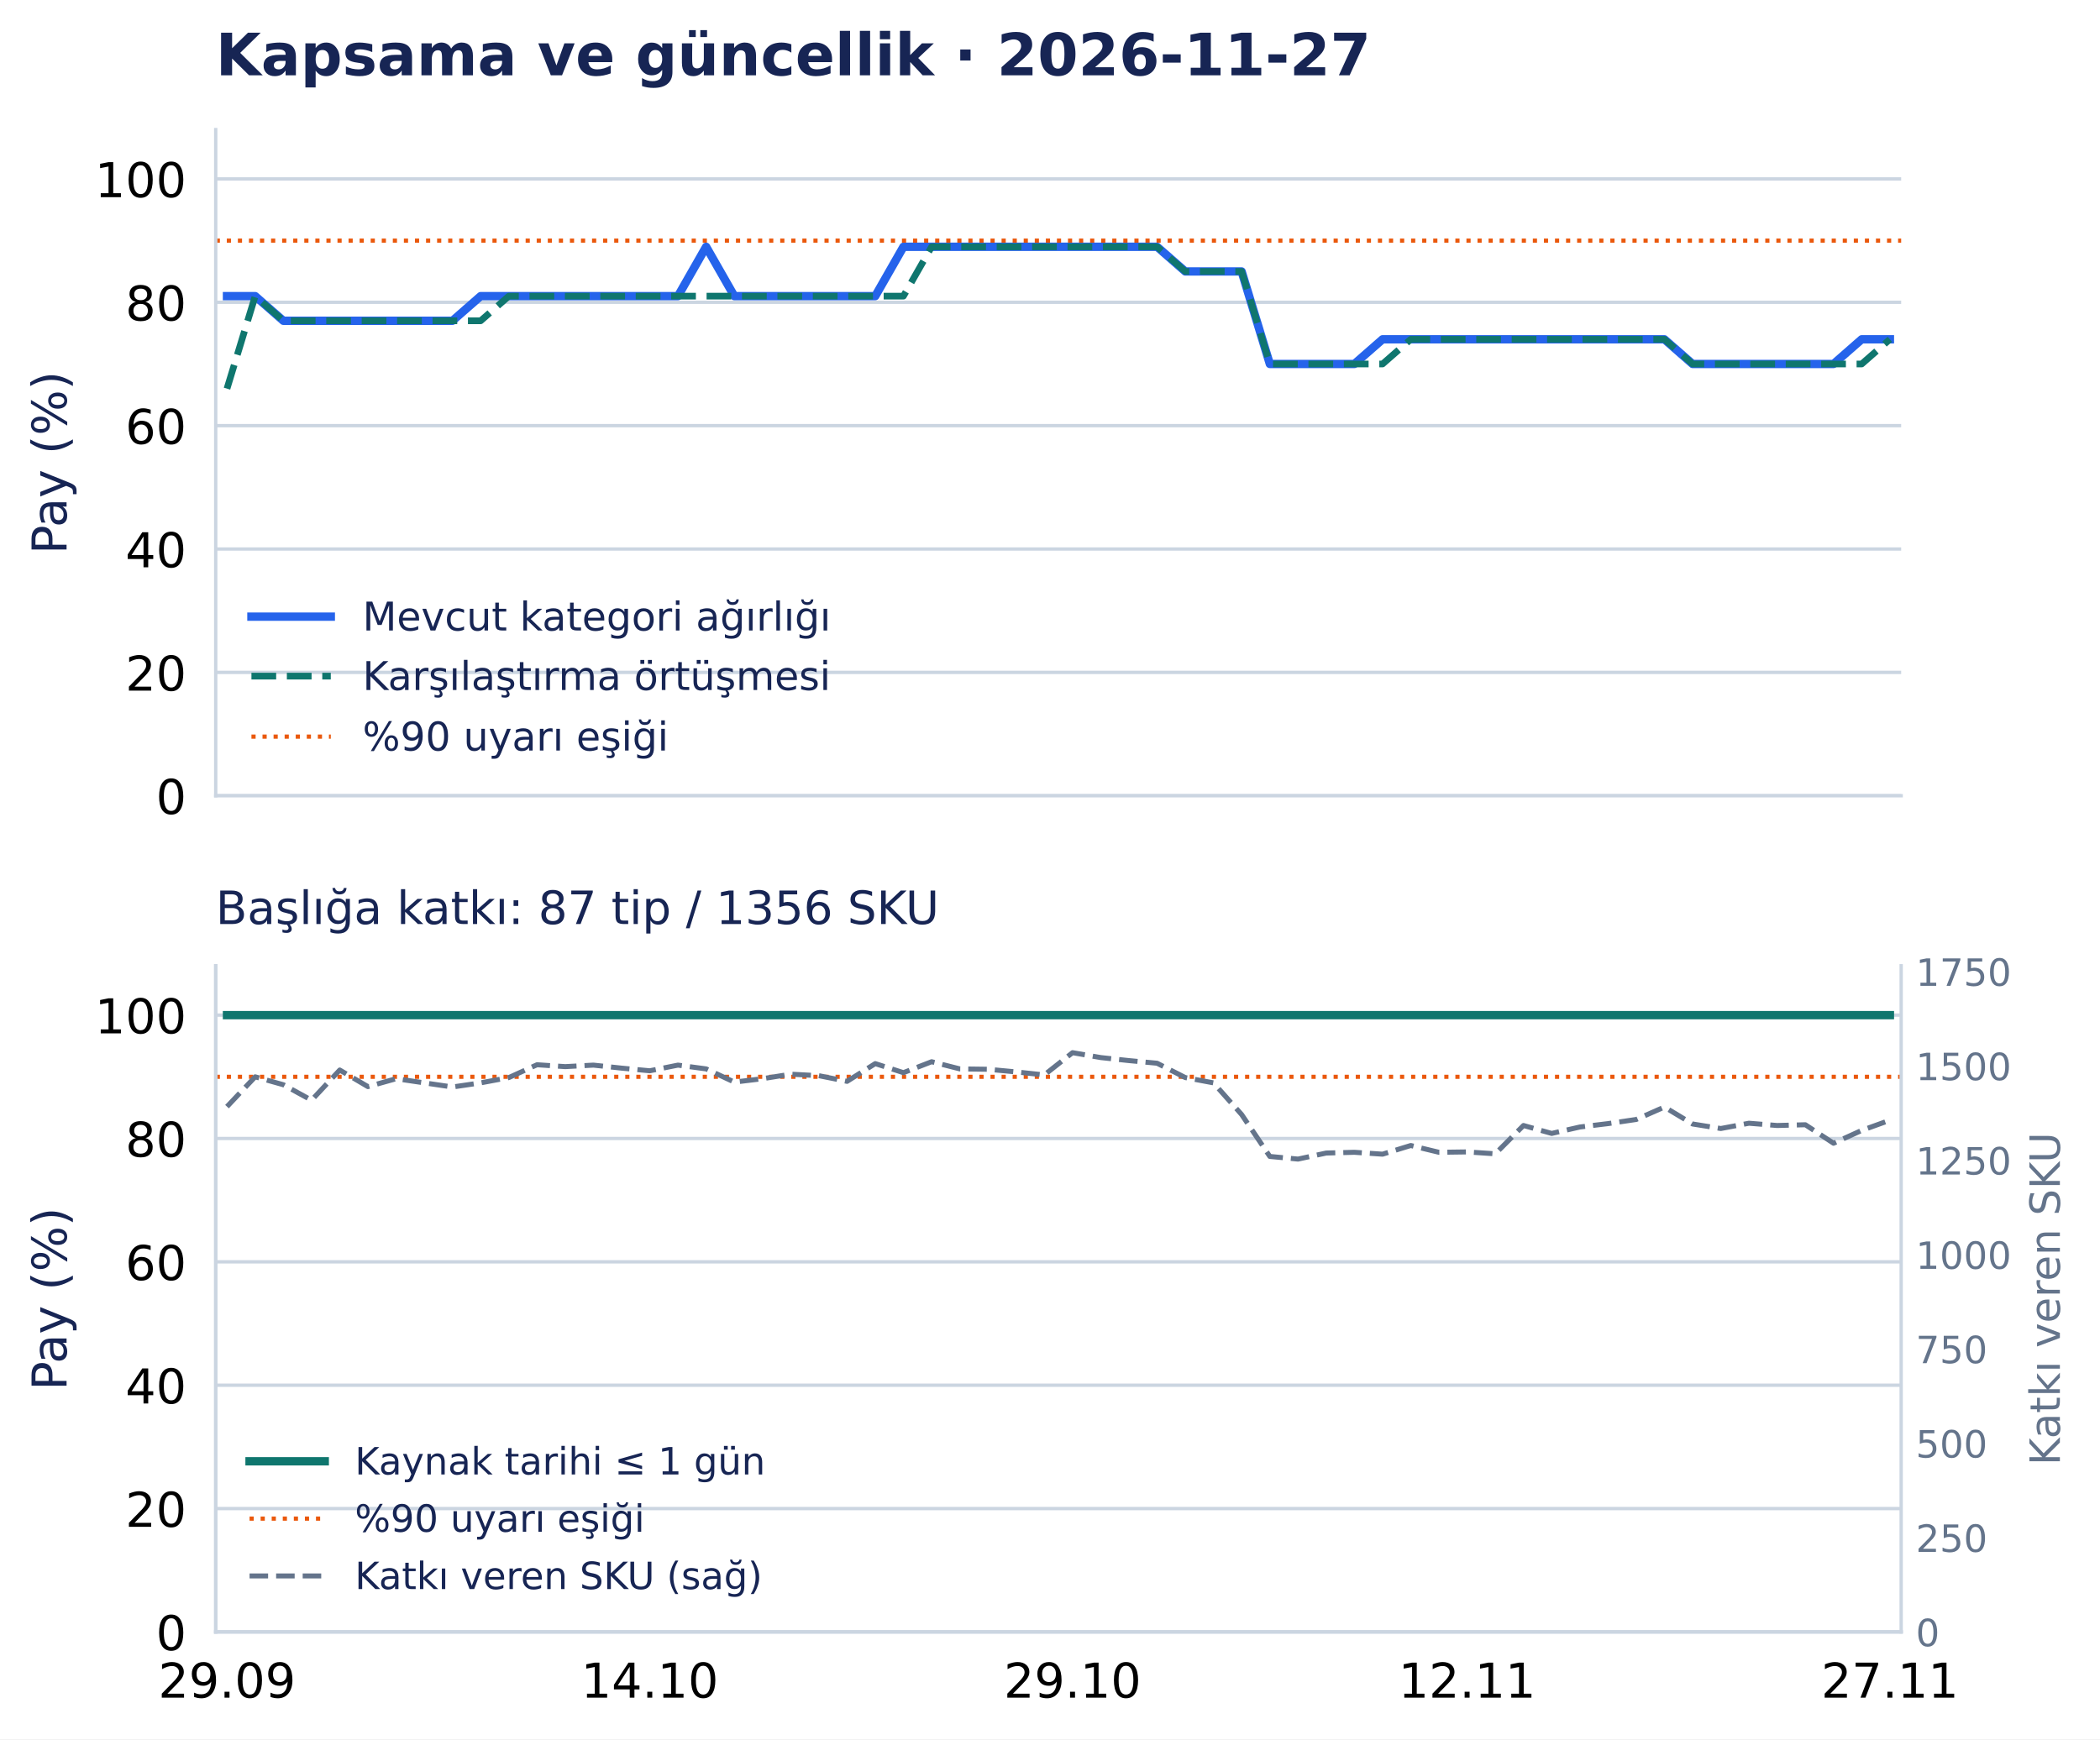
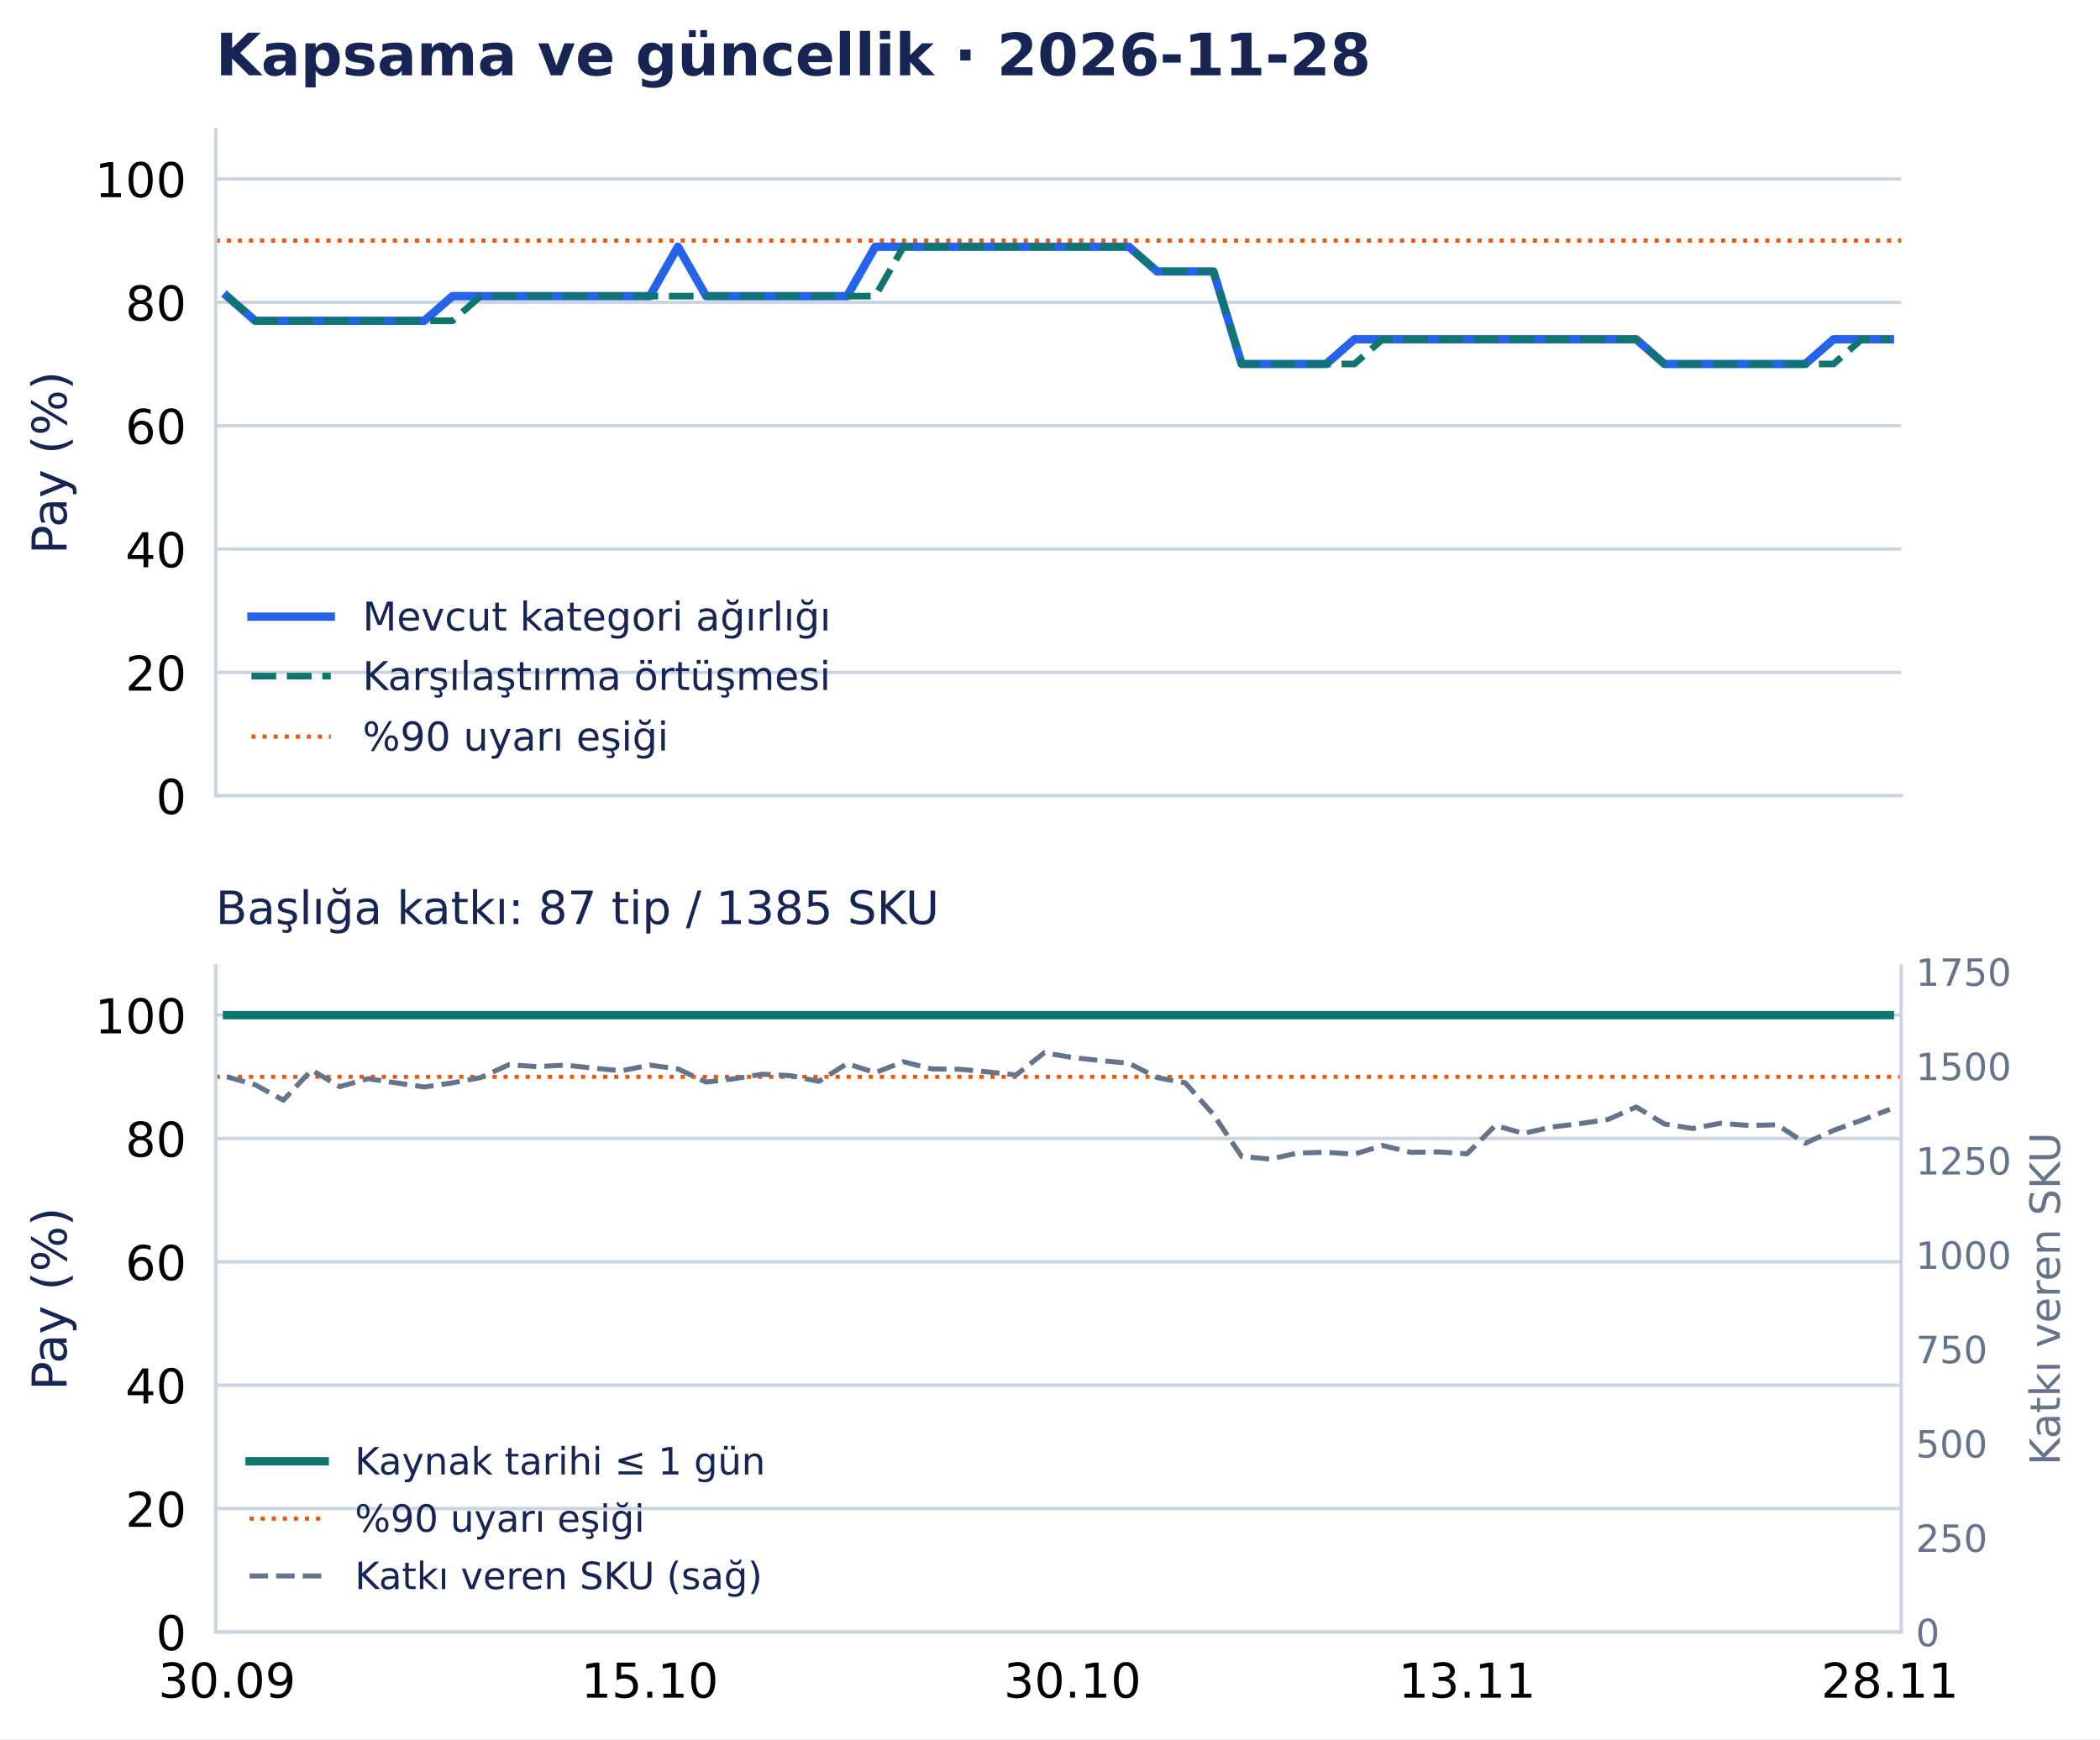
<svg xmlns="http://www.w3.org/2000/svg" width="502.794pt" height="416.535pt" viewBox="0 0 502.794 416.535" version="1.1">
  <defs>
    <style type="text/css">*{stroke-linejoin: round; stroke-linecap: butt}</style>
  </defs>
  <g id="figure_1">
    <g id="patch_1">
      <path d="M 0 416.535 L 502.794 416.535 L 502.794 0 L 0 0 z " style="fill: #ffffff" />
    </g>
    <g id="axes_1">
      <g id="patch_2">
        <path d="M 51.651 190.574 L 455.188 190.574 L 455.188 31.035 L 51.651 31.035 z " style="fill: #ffffff" />
      </g>
      <g id="matplotlib.axis_1">
        <g id="xtick_1">
          <g id="line2d_1" />
        </g>
        <g id="xtick_2">
          <g id="line2d_2" />
        </g>
        <g id="xtick_3">
          <g id="line2d_3" />
        </g>
        <g id="xtick_4">
          <g id="line2d_4" />
        </g>
        <g id="xtick_5">
          <g id="line2d_5" />
        </g>
      </g>
      <g id="matplotlib.axis_2">
        <g id="ytick_1">
          <g id="line2d_6">
            <path d="M 51.651 190.574 L 455.188 190.574 " clip-path="url(#p0e1365a26f)" style="fill: none; stroke: #cbd5e1; stroke-width: 0.8; stroke-linecap: square" />
          </g>
          <g id="line2d_7" />
          <g id="text_1">
            <text style="font-size: 11.5px; font-family: 'DejaVu Sans', 'Bitstream Vera Sans', 'Computer Modern Sans Serif', 'Lucida Grande', 'Verdana', 'Geneva', 'Lucid', 'Arial', 'Helvetica', 'Avant Garde', sans-serif; text-anchor: end" x="44.651" y="194.943" transform="rotate(-0 44.65062 194.9427)">0</text>
          </g>
        </g>
        <g id="ytick_2">
          <g id="line2d_8">
            <path d="M 51.651 161.03 L 455.188 161.03 " clip-path="url(#p0e1365a26f)" style="fill: none; stroke: #cbd5e1; stroke-width: 0.8; stroke-linecap: square" />
          </g>
          <g id="line2d_9" />
          <g id="text_2">
            <text style="font-size: 11.5px; font-family: 'DejaVu Sans', 'Bitstream Vera Sans', 'Computer Modern Sans Serif', 'Lucida Grande', 'Verdana', 'Geneva', 'Lucid', 'Arial', 'Helvetica', 'Avant Garde', sans-serif; text-anchor: end" x="44.651" y="165.398" transform="rotate(-0 44.65062 165.3983)">20</text>
          </g>
        </g>
        <g id="ytick_3">
          <g id="line2d_10">
            <path d="M 51.651 131.485 L 455.188 131.485 " clip-path="url(#p0e1365a26f)" style="fill: none; stroke: #cbd5e1; stroke-width: 0.8; stroke-linecap: square" />
          </g>
          <g id="line2d_11" />
          <g id="text_3">
            <text style="font-size: 11.5px; font-family: 'DejaVu Sans', 'Bitstream Vera Sans', 'Computer Modern Sans Serif', 'Lucida Grande', 'Verdana', 'Geneva', 'Lucid', 'Arial', 'Helvetica', 'Avant Garde', sans-serif; text-anchor: end" x="44.651" y="135.854" transform="rotate(-0 44.65062 135.854)">40</text>
          </g>
        </g>
        <g id="ytick_4">
          <g id="line2d_12">
            <path d="M 51.651 101.941 L 455.188 101.941 " clip-path="url(#p0e1365a26f)" style="fill: none; stroke: #cbd5e1; stroke-width: 0.8; stroke-linecap: square" />
          </g>
          <g id="line2d_13" />
          <g id="text_4">
            <text style="font-size: 11.5px; font-family: 'DejaVu Sans', 'Bitstream Vera Sans', 'Computer Modern Sans Serif', 'Lucida Grande', 'Verdana', 'Geneva', 'Lucid', 'Arial', 'Helvetica', 'Avant Garde', sans-serif; text-anchor: end" x="44.651" y="106.31" transform="rotate(-0 44.65062 106.3097)">60</text>
          </g>
        </g>
        <g id="ytick_5">
          <g id="line2d_14">
            <path d="M 51.651 72.397 L 455.188 72.397 " clip-path="url(#p0e1365a26f)" style="fill: none; stroke: #cbd5e1; stroke-width: 0.8; stroke-linecap: square" />
          </g>
          <g id="line2d_15" />
          <g id="text_5">
            <text style="font-size: 11.5px; font-family: 'DejaVu Sans', 'Bitstream Vera Sans', 'Computer Modern Sans Serif', 'Lucida Grande', 'Verdana', 'Geneva', 'Lucid', 'Arial', 'Helvetica', 'Avant Garde', sans-serif; text-anchor: end" x="44.651" y="76.765" transform="rotate(-0 44.65062 76.76539)">80</text>
          </g>
        </g>
        <g id="ytick_6">
          <g id="line2d_16">
            <path d="M 51.651 42.852 L 455.188 42.852 " clip-path="url(#p0e1365a26f)" style="fill: none; stroke: #cbd5e1; stroke-width: 0.8; stroke-linecap: square" />
          </g>
          <g id="line2d_17" />
          <g id="text_6">
            <text style="font-size: 11.5px; font-family: 'DejaVu Sans', 'Bitstream Vera Sans', 'Computer Modern Sans Serif', 'Lucida Grande', 'Verdana', 'Geneva', 'Lucid', 'Arial', 'Helvetica', 'Avant Garde', sans-serif; text-anchor: end" x="44.651" y="47.221" transform="rotate(-0 44.65062 47.22107)">100</text>
          </g>
        </g>
        <g id="text_7">
          <text style="font-size: 11.5px; font-family: 'DejaVu Sans', 'Bitstream Vera Sans', 'Computer Modern Sans Serif', 'Lucida Grande', 'Verdana', 'Geneva', 'Lucid', 'Arial', 'Helvetica', 'Avant Garde', sans-serif; text-anchor: middle; fill: #172554" x="15.937" y="110.804" transform="rotate(-90 15.93731 110.8044)">Pay (%)</text>
        </g>
      </g>
      <g id="line2d_18">
-         <path d="M 54.35 70.92 L 61.098 70.92 L 67.846 76.828 L 74.594 76.828 L 81.342 76.828 L 88.09 76.828 L 94.839 76.828 L 101.587 76.828 L 108.335 76.828 L 115.083 70.92 L 121.831 70.92 L 128.579 70.92 L 135.327 70.92 L 142.075 70.92 L 148.824 70.92 L 155.572 70.92 L 162.32 70.92 L 169.068 59.102 L 175.816 70.92 L 182.564 70.92 L 189.312 70.92 L 196.06 70.92 L 202.809 70.92 L 209.557 70.92 L 216.305 59.102 L 223.053 59.102 L 229.801 59.102 L 236.549 59.102 L 243.297 59.102 L 250.045 59.102 L 256.794 59.102 L 263.542 59.102 L 270.29 59.102 L 277.038 59.102 L 283.786 65.011 L 290.534 65.011 L 297.282 65.011 L 304.03 87.169 L 310.778 87.169 L 317.527 87.169 L 324.275 87.169 L 331.023 81.26 L 337.771 81.26 L 344.519 81.26 L 351.267 81.26 L 358.015 81.26 L 364.763 81.26 L 371.512 81.26 L 378.26 81.26 L 385.008 81.26 L 391.756 81.26 L 398.504 81.26 L 405.252 87.169 L 412 87.169 L 418.748 87.169 L 425.497 87.169 L 432.245 87.169 L 438.993 87.169 L 445.741 81.26 L 452.489 81.26 " clip-path="url(#p0e1365a26f)" style="fill: none; stroke: #2563eb; stroke-width: 2; stroke-linecap: square" />
+         <path d="M 54.35 70.92 L 61.098 76.828 L 67.846 76.828 L 74.594 76.828 L 81.342 76.828 L 88.09 76.828 L 94.839 76.828 L 101.587 76.828 L 108.335 70.92 L 115.083 70.92 L 121.831 70.92 L 128.579 70.92 L 135.327 70.92 L 142.075 70.92 L 148.824 70.92 L 155.572 70.92 L 162.32 59.102 L 169.068 70.92 L 175.816 70.92 L 182.564 70.92 L 189.312 70.92 L 196.06 70.92 L 202.809 70.92 L 209.557 59.102 L 216.305 59.102 L 223.053 59.102 L 229.801 59.102 L 236.549 59.102 L 243.297 59.102 L 250.045 59.102 L 256.794 59.102 L 263.542 59.102 L 270.29 59.102 L 277.038 65.011 L 283.786 65.011 L 290.534 65.011 L 297.282 87.169 L 304.03 87.169 L 310.778 87.169 L 317.527 87.169 L 324.275 81.26 L 331.023 81.26 L 337.771 81.26 L 344.519 81.26 L 351.267 81.26 L 358.015 81.26 L 364.763 81.26 L 371.512 81.26 L 378.26 81.26 L 385.008 81.26 L 391.756 81.26 L 398.504 87.169 L 405.252 87.169 L 412 87.169 L 418.748 87.169 L 425.497 87.169 L 432.245 87.169 L 438.993 81.26 L 445.741 81.26 L 452.489 81.26 " clip-path="url(#p0e1365a26f)" style="fill: none; stroke: #2563eb; stroke-width: 2; stroke-linecap: square" />
      </g>
      <g id="line2d_19">
-         <path d="M 54.35 93.078 L 61.098 70.92 L 67.846 76.828 L 74.594 76.828 L 81.342 76.828 L 88.09 76.828 L 94.839 76.828 L 101.587 76.828 L 108.335 76.828 L 115.083 76.828 L 121.831 70.92 L 128.579 70.92 L 135.327 70.92 L 142.075 70.92 L 148.824 70.92 L 155.572 70.92 L 162.32 70.92 L 169.068 70.92 L 175.816 70.92 L 182.564 70.92 L 189.312 70.92 L 196.06 70.92 L 202.809 70.92 L 209.557 70.92 L 216.305 70.92 L 223.053 59.102 L 229.801 59.102 L 236.549 59.102 L 243.297 59.102 L 250.045 59.102 L 256.794 59.102 L 263.542 59.102 L 270.29 59.102 L 277.038 59.102 L 283.786 65.011 L 290.534 65.011 L 297.282 65.011 L 304.03 87.169 L 310.778 87.169 L 317.527 87.169 L 324.275 87.169 L 331.023 87.169 L 337.771 81.26 L 344.519 81.26 L 351.267 81.26 L 358.015 81.26 L 364.763 81.26 L 371.512 81.26 L 378.26 81.26 L 385.008 81.26 L 391.756 81.26 L 398.504 81.26 L 405.252 87.169 L 412 87.169 L 418.748 87.169 L 425.497 87.169 L 432.245 87.169 L 438.993 87.169 L 445.741 87.169 L 452.489 81.26 " clip-path="url(#p0e1365a26f)" style="fill: none; stroke-dasharray: 5.92,2.56; stroke-dashoffset: 0; stroke: #0f766e; stroke-width: 1.6" />
+         <path d="M 54.35 70.92 L 61.098 76.828 L 67.846 76.828 L 74.594 76.828 L 81.342 76.828 L 88.09 76.828 L 94.839 76.828 L 101.587 76.828 L 108.335 76.828 L 115.083 70.92 L 121.831 70.92 L 128.579 70.92 L 135.327 70.92 L 142.075 70.92 L 148.824 70.92 L 155.572 70.92 L 162.32 70.92 L 169.068 70.92 L 175.816 70.92 L 182.564 70.92 L 189.312 70.92 L 196.06 70.92 L 202.809 70.92 L 209.557 70.92 L 216.305 59.102 L 223.053 59.102 L 229.801 59.102 L 236.549 59.102 L 243.297 59.102 L 250.045 59.102 L 256.794 59.102 L 263.542 59.102 L 270.29 59.102 L 277.038 65.011 L 283.786 65.011 L 290.534 65.011 L 297.282 87.169 L 304.03 87.169 L 310.778 87.169 L 317.527 87.169 L 324.275 87.169 L 331.023 81.26 L 337.771 81.26 L 344.519 81.26 L 351.267 81.26 L 358.015 81.26 L 364.763 81.26 L 371.512 81.26 L 378.26 81.26 L 385.008 81.26 L 391.756 81.26 L 398.504 87.169 L 405.252 87.169 L 412 87.169 L 418.748 87.169 L 425.497 87.169 L 432.245 87.169 L 438.993 87.169 L 445.741 81.26 L 452.489 81.26 " clip-path="url(#p0e1365a26f)" style="fill: none; stroke-dasharray: 5.92,2.56; stroke-dashoffset: 0; stroke: #0f766e; stroke-width: 1.6" />
      </g>
      <g id="line2d_20">
        <path d="M 51.651 57.625 L 455.188 57.625 " clip-path="url(#p0e1365a26f)" style="fill: none; stroke-dasharray: 1,1.65; stroke-dashoffset: 0; stroke: #ea580c" />
      </g>
      <g id="patch_3">
        <path d="M 51.651 190.574 L 51.651 31.035 " style="fill: none; stroke: #cbd5e1; stroke-width: 0.8; stroke-linejoin: miter; stroke-linecap: square" />
      </g>
      <g id="patch_4">
        <path d="M 51.651 190.574 L 455.188 190.574 " style="fill: none; stroke: #cbd5e1; stroke-width: 0.8; stroke-linejoin: miter; stroke-linecap: square" />
      </g>
      <g id="text_8">
-         <text style="font-weight: 700; font-size: 14px; font-family: 'DejaVu Sans', 'Bitstream Vera Sans', 'Computer Modern Sans Serif', 'Lucida Grande', 'Verdana', 'Geneva', 'Lucid', 'Arial', 'Helvetica', 'Avant Garde', sans-serif; text-anchor: start; fill: #172554" x="51.651" y="18.035" transform="rotate(-0 51.65062 18.03469)">Kapsama ve güncellik · 2026-11-27</text>
+         <text style="font-weight: 700; font-size: 14px; font-family: 'DejaVu Sans', 'Bitstream Vera Sans', 'Computer Modern Sans Serif', 'Lucida Grande', 'Verdana', 'Geneva', 'Lucid', 'Arial', 'Helvetica', 'Avant Garde', sans-serif; text-anchor: start; fill: #172554" x="51.651" y="18.035" transform="rotate(-0 51.65062 18.03469)">Kapsama ve güncellik · 2026-11-28</text>
      </g>
      <g id="legend_1">
        <g id="line2d_21">
          <path d="M 60.201 147.675 L 69.701 147.675 L 79.201 147.675 " style="fill: none; stroke: #2563eb; stroke-width: 2; stroke-linecap: square" />
        </g>
        <g id="text_9">
          <text style="font-size: 9.5px; font-family: 'DejaVu Sans', 'Bitstream Vera Sans', 'Computer Modern Sans Serif', 'Lucida Grande', 'Verdana', 'Geneva', 'Lucid', 'Arial', 'Helvetica', 'Avant Garde', sans-serif; text-anchor: start; fill: #172554" x="86.801" y="151" transform="rotate(-0 86.80062 150.9998)">Mevcut kategori ağırlığı</text>
        </g>
        <g id="line2d_22">
          <path d="M 60.201 161.926 L 69.701 161.926 L 79.201 161.926 " style="fill: none; stroke-dasharray: 5.92,2.56; stroke-dashoffset: 0; stroke: #0f766e; stroke-width: 1.6" />
        </g>
        <g id="text_10">
          <text style="font-size: 9.5px; font-family: 'DejaVu Sans', 'Bitstream Vera Sans', 'Computer Modern Sans Serif', 'Lucida Grande', 'Verdana', 'Geneva', 'Lucid', 'Arial', 'Helvetica', 'Avant Garde', sans-serif; text-anchor: start; fill: #172554" x="86.801" y="165.251" transform="rotate(-0 86.80062 165.2506)">Karşılaştırma örtüşmesi</text>
        </g>
        <g id="line2d_23">
          <path d="M 60.201 176.417 L 69.701 176.417 L 79.201 176.417 " style="fill: none; stroke-dasharray: 1,1.65; stroke-dashoffset: 0; stroke: #ea580c" />
        </g>
        <g id="text_11">
          <text style="font-size: 9.5px; font-family: 'DejaVu Sans', 'Bitstream Vera Sans', 'Computer Modern Sans Serif', 'Lucida Grande', 'Verdana', 'Geneva', 'Lucid', 'Arial', 'Helvetica', 'Avant Garde', sans-serif; text-anchor: start; fill: #172554" x="86.801" y="179.742" transform="rotate(-0 86.80062 179.7418)">%90 uyarı eşiği</text>
        </g>
      </g>
    </g>
    <g id="axes_2">
      <g id="patch_5">
        <path d="M 51.651 390.835 L 455.188 390.835 L 455.188 231.295 L 51.651 231.295 z " style="fill: #ffffff" />
      </g>
      <g id="matplotlib.axis_3">
        <g id="xtick_6">
          <g id="line2d_24" />
          <g id="text_12">
-             <text style="font-size: 11.5px; font-family: 'DejaVu Sans', 'Bitstream Vera Sans', 'Computer Modern Sans Serif', 'Lucida Grande', 'Verdana', 'Geneva', 'Lucid', 'Arial', 'Helvetica', 'Avant Garde', sans-serif; text-anchor: middle" x="54.35" y="406.572" transform="rotate(-0 54.34987 406.572)">29.09</text>
+             <text style="font-size: 11.5px; font-family: 'DejaVu Sans', 'Bitstream Vera Sans', 'Computer Modern Sans Serif', 'Lucida Grande', 'Verdana', 'Geneva', 'Lucid', 'Arial', 'Helvetica', 'Avant Garde', sans-serif; text-anchor: middle" x="54.35" y="406.572" transform="rotate(-0 54.34987 406.572)">30.09</text>
          </g>
        </g>
        <g id="xtick_7">
          <g id="line2d_25" />
          <g id="text_13">
-             <text style="font-size: 11.5px; font-family: 'DejaVu Sans', 'Bitstream Vera Sans', 'Computer Modern Sans Serif', 'Lucida Grande', 'Verdana', 'Geneva', 'Lucid', 'Arial', 'Helvetica', 'Avant Garde', sans-serif; text-anchor: middle" x="155.572" y="406.572" transform="rotate(-0 155.5717 406.572)">14.10</text>
+             <text style="font-size: 11.5px; font-family: 'DejaVu Sans', 'Bitstream Vera Sans', 'Computer Modern Sans Serif', 'Lucida Grande', 'Verdana', 'Geneva', 'Lucid', 'Arial', 'Helvetica', 'Avant Garde', sans-serif; text-anchor: middle" x="155.572" y="406.572" transform="rotate(-0 155.5717 406.572)">15.10</text>
          </g>
        </g>
        <g id="xtick_8">
          <g id="line2d_26" />
          <g id="text_14">
-             <text style="font-size: 11.5px; font-family: 'DejaVu Sans', 'Bitstream Vera Sans', 'Computer Modern Sans Serif', 'Lucida Grande', 'Verdana', 'Geneva', 'Lucid', 'Arial', 'Helvetica', 'Avant Garde', sans-serif; text-anchor: middle" x="256.794" y="406.572" transform="rotate(-0 256.7935 406.572)">29.10</text>
+             <text style="font-size: 11.5px; font-family: 'DejaVu Sans', 'Bitstream Vera Sans', 'Computer Modern Sans Serif', 'Lucida Grande', 'Verdana', 'Geneva', 'Lucid', 'Arial', 'Helvetica', 'Avant Garde', sans-serif; text-anchor: middle" x="256.794" y="406.572" transform="rotate(-0 256.7935 406.572)">30.10</text>
          </g>
        </g>
        <g id="xtick_9">
          <g id="line2d_27" />
          <g id="text_15">
-             <text style="font-size: 11.5px; font-family: 'DejaVu Sans', 'Bitstream Vera Sans', 'Computer Modern Sans Serif', 'Lucida Grande', 'Verdana', 'Geneva', 'Lucid', 'Arial', 'Helvetica', 'Avant Garde', sans-serif; text-anchor: middle" x="351.267" y="406.572" transform="rotate(-0 351.2672 406.572)">12.11</text>
+             <text style="font-size: 11.5px; font-family: 'DejaVu Sans', 'Bitstream Vera Sans', 'Computer Modern Sans Serif', 'Lucida Grande', 'Verdana', 'Geneva', 'Lucid', 'Arial', 'Helvetica', 'Avant Garde', sans-serif; text-anchor: middle" x="351.267" y="406.572" transform="rotate(-0 351.2672 406.572)">13.11</text>
          </g>
        </g>
        <g id="xtick_10">
          <g id="line2d_28" />
          <g id="text_16">
-             <text style="font-size: 11.5px; font-family: 'DejaVu Sans', 'Bitstream Vera Sans', 'Computer Modern Sans Serif', 'Lucida Grande', 'Verdana', 'Geneva', 'Lucid', 'Arial', 'Helvetica', 'Avant Garde', sans-serif; text-anchor: middle" x="452.489" y="406.572" transform="rotate(-0 452.489 406.572)">27.11</text>
+             <text style="font-size: 11.5px; font-family: 'DejaVu Sans', 'Bitstream Vera Sans', 'Computer Modern Sans Serif', 'Lucida Grande', 'Verdana', 'Geneva', 'Lucid', 'Arial', 'Helvetica', 'Avant Garde', sans-serif; text-anchor: middle" x="452.489" y="406.572" transform="rotate(-0 452.489 406.572)">28.11</text>
          </g>
        </g>
      </g>
      <g id="matplotlib.axis_4">
        <g id="ytick_7">
          <g id="line2d_29">
            <path d="M 51.651 390.835 L 455.188 390.835 " clip-path="url(#pd502d77126)" style="fill: none; stroke: #cbd5e1; stroke-width: 0.8; stroke-linecap: square" />
          </g>
          <g id="line2d_30" />
          <g id="text_17">
            <text style="font-size: 11.5px; font-family: 'DejaVu Sans', 'Bitstream Vera Sans', 'Computer Modern Sans Serif', 'Lucida Grande', 'Verdana', 'Geneva', 'Lucid', 'Arial', 'Helvetica', 'Avant Garde', sans-serif; text-anchor: end" x="44.651" y="395.203" transform="rotate(-0 44.65062 395.2033)">0</text>
          </g>
        </g>
        <g id="ytick_8">
          <g id="line2d_31">
            <path d="M 51.651 361.29 L 455.188 361.29 " clip-path="url(#pd502d77126)" style="fill: none; stroke: #cbd5e1; stroke-width: 0.8; stroke-linecap: square" />
          </g>
          <g id="line2d_32" />
          <g id="text_18">
            <text style="font-size: 11.5px; font-family: 'DejaVu Sans', 'Bitstream Vera Sans', 'Computer Modern Sans Serif', 'Lucida Grande', 'Verdana', 'Geneva', 'Lucid', 'Arial', 'Helvetica', 'Avant Garde', sans-serif; text-anchor: end" x="44.651" y="365.659" transform="rotate(-0 44.65062 365.659)">20</text>
          </g>
        </g>
        <g id="ytick_9">
          <g id="line2d_33">
            <path d="M 51.651 331.746 L 455.188 331.746 " clip-path="url(#pd502d77126)" style="fill: none; stroke: #cbd5e1; stroke-width: 0.8; stroke-linecap: square" />
          </g>
          <g id="line2d_34" />
          <g id="text_19">
            <text style="font-size: 11.5px; font-family: 'DejaVu Sans', 'Bitstream Vera Sans', 'Computer Modern Sans Serif', 'Lucida Grande', 'Verdana', 'Geneva', 'Lucid', 'Arial', 'Helvetica', 'Avant Garde', sans-serif; text-anchor: end" x="44.651" y="336.115" transform="rotate(-0 44.65062 336.1147)">40</text>
          </g>
        </g>
        <g id="ytick_10">
          <g id="line2d_35">
            <path d="M 51.651 302.202 L 455.188 302.202 " clip-path="url(#pd502d77126)" style="fill: none; stroke: #cbd5e1; stroke-width: 0.8; stroke-linecap: square" />
          </g>
          <g id="line2d_36" />
          <g id="text_20">
            <text style="font-size: 11.5px; font-family: 'DejaVu Sans', 'Bitstream Vera Sans', 'Computer Modern Sans Serif', 'Lucida Grande', 'Verdana', 'Geneva', 'Lucid', 'Arial', 'Helvetica', 'Avant Garde', sans-serif; text-anchor: end" x="44.651" y="306.57" transform="rotate(-0 44.65062 306.5704)">60</text>
          </g>
        </g>
        <g id="ytick_11">
          <g id="line2d_37">
            <path d="M 51.651 272.657 L 455.188 272.657 " clip-path="url(#pd502d77126)" style="fill: none; stroke: #cbd5e1; stroke-width: 0.8; stroke-linecap: square" />
          </g>
          <g id="line2d_38" />
          <g id="text_21">
            <text style="font-size: 11.5px; font-family: 'DejaVu Sans', 'Bitstream Vera Sans', 'Computer Modern Sans Serif', 'Lucida Grande', 'Verdana', 'Geneva', 'Lucid', 'Arial', 'Helvetica', 'Avant Garde', sans-serif; text-anchor: end" x="44.651" y="277.026" transform="rotate(-0 44.65062 277.0261)">80</text>
          </g>
        </g>
        <g id="ytick_12">
          <g id="line2d_39">
            <path d="M 51.651 243.113 L 455.188 243.113 " clip-path="url(#pd502d77126)" style="fill: none; stroke: #cbd5e1; stroke-width: 0.8; stroke-linecap: square" />
          </g>
          <g id="line2d_40" />
          <g id="text_22">
            <text style="font-size: 11.5px; font-family: 'DejaVu Sans', 'Bitstream Vera Sans', 'Computer Modern Sans Serif', 'Lucida Grande', 'Verdana', 'Geneva', 'Lucid', 'Arial', 'Helvetica', 'Avant Garde', sans-serif; text-anchor: end" x="44.651" y="247.482" transform="rotate(-0 44.65062 247.4817)">100</text>
          </g>
        </g>
        <g id="text_23">
          <text style="font-size: 11.5px; font-family: 'DejaVu Sans', 'Bitstream Vera Sans', 'Computer Modern Sans Serif', 'Lucida Grande', 'Verdana', 'Geneva', 'Lucid', 'Arial', 'Helvetica', 'Avant Garde', sans-serif; text-anchor: middle; fill: #172554" x="15.937" y="311.065" transform="rotate(-90 15.93731 311.065)">Pay (%)</text>
        </g>
      </g>
      <g id="line2d_41">
        <path d="M 54.35 243.113 L 61.098 243.113 L 67.846 243.113 L 74.594 243.113 L 81.342 243.113 L 88.09 243.113 L 94.839 243.113 L 101.587 243.113 L 108.335 243.113 L 115.083 243.113 L 121.831 243.113 L 128.579 243.113 L 135.327 243.113 L 142.075 243.113 L 148.824 243.113 L 155.572 243.113 L 162.32 243.113 L 169.068 243.113 L 175.816 243.113 L 182.564 243.113 L 189.312 243.113 L 196.06 243.113 L 202.809 243.113 L 209.557 243.113 L 216.305 243.113 L 223.053 243.113 L 229.801 243.113 L 236.549 243.113 L 243.297 243.113 L 250.045 243.113 L 256.794 243.113 L 263.542 243.113 L 270.29 243.113 L 277.038 243.113 L 283.786 243.113 L 290.534 243.113 L 297.282 243.113 L 304.03 243.113 L 310.778 243.113 L 317.527 243.113 L 324.275 243.113 L 331.023 243.113 L 337.771 243.113 L 344.519 243.113 L 351.267 243.113 L 358.015 243.113 L 364.763 243.113 L 371.512 243.113 L 378.26 243.113 L 385.008 243.113 L 391.756 243.113 L 398.504 243.113 L 405.252 243.113 L 412 243.113 L 418.748 243.113 L 425.497 243.113 L 432.245 243.113 L 438.993 243.113 L 445.741 243.113 L 452.489 243.113 " clip-path="url(#pd502d77126)" style="fill: none; stroke: #0f766e; stroke-width: 2; stroke-linecap: square" />
      </g>
      <g id="line2d_42">
        <path d="M 51.651 257.885 L 455.188 257.885 " clip-path="url(#pd502d77126)" style="fill: none; stroke-dasharray: 1,1.65; stroke-dashoffset: 0; stroke: #ea580c" />
      </g>
      <g id="patch_6">
        <path d="M 51.651 390.835 L 51.651 231.295 " style="fill: none; stroke: #cbd5e1; stroke-width: 0.8; stroke-linejoin: miter; stroke-linecap: square" />
      </g>
      <g id="patch_7">
        <path d="M 51.651 390.835 L 455.188 390.835 " style="fill: none; stroke: #cbd5e1; stroke-width: 0.8; stroke-linejoin: miter; stroke-linecap: square" />
      </g>
      <g id="text_24">
-         <text style="font-size: 11px; font-family: 'DejaVu Sans', 'Bitstream Vera Sans', 'Computer Modern Sans Serif', 'Lucida Grande', 'Verdana', 'Geneva', 'Lucid', 'Arial', 'Helvetica', 'Avant Garde', sans-serif; text-anchor: start; fill: #172554" x="51.651" y="221.295" transform="rotate(-0 51.65062 221.2954)">Başlığa katkı: 87 tip / 1356 SKU</text>
+         <text style="font-size: 11px; font-family: 'DejaVu Sans', 'Bitstream Vera Sans', 'Computer Modern Sans Serif', 'Lucida Grande', 'Verdana', 'Geneva', 'Lucid', 'Arial', 'Helvetica', 'Avant Garde', sans-serif; text-anchor: start; fill: #172554" x="51.651" y="221.295" transform="rotate(-0 51.65062 221.2954)">Başlığa katkı: 87 tip / 1385 SKU</text>
      </g>
      <g id="legend_2">
        <g id="line2d_43">
          <path d="M 59.751 349.966 L 68.751 349.966 L 77.751 349.966 " style="fill: none; stroke: #0f766e; stroke-width: 2; stroke-linecap: square" />
        </g>
        <g id="text_25">
          <text style="font-size: 9px; font-family: 'DejaVu Sans', 'Bitstream Vera Sans', 'Computer Modern Sans Serif', 'Lucida Grande', 'Verdana', 'Geneva', 'Lucid', 'Arial', 'Helvetica', 'Avant Garde', sans-serif; text-anchor: start; fill: #172554" x="84.951" y="353.116" transform="rotate(-0 84.95063 353.1155)">Kaynak tarihi ≤ 1 gün</text>
        </g>
        <g id="line2d_44">
          <path d="M 59.751 363.694 L 68.751 363.694 L 77.751 363.694 " style="fill: none; stroke-dasharray: 1,1.65; stroke-dashoffset: 0; stroke: #ea580c" />
        </g>
        <g id="text_26">
          <text style="font-size: 9px; font-family: 'DejaVu Sans', 'Bitstream Vera Sans', 'Computer Modern Sans Serif', 'Lucida Grande', 'Verdana', 'Geneva', 'Lucid', 'Arial', 'Helvetica', 'Avant Garde', sans-serif; text-anchor: start; fill: #172554" x="84.951" y="366.844" transform="rotate(-0 84.95063 366.8441)">%90 uyarı eşiği</text>
        </g>
        <g id="line2d_45">
          <path d="M 59.751 377.423 L 68.751 377.423 L 77.751 377.423 " style="fill: none; stroke-dasharray: 4.44,1.92; stroke-dashoffset: 0; stroke: #64748b; stroke-width: 1.2" />
        </g>
        <g id="text_27">
          <text style="font-size: 9px; font-family: 'DejaVu Sans', 'Bitstream Vera Sans', 'Computer Modern Sans Serif', 'Lucida Grande', 'Verdana', 'Geneva', 'Lucid', 'Arial', 'Helvetica', 'Avant Garde', sans-serif; text-anchor: start; fill: #172554" x="84.951" y="380.573" transform="rotate(-0 84.95063 380.5726)">Katkı veren SKU (sağ)</text>
        </g>
      </g>
    </g>
    <g id="axes_3">
      <g id="matplotlib.axis_5">
        <g id="ytick_13">
          <g id="line2d_46" />
          <g id="text_28">
            <text style="font-size: 9px; font-family: 'DejaVu Sans', 'Bitstream Vera Sans', 'Computer Modern Sans Serif', 'Lucida Grande', 'Verdana', 'Geneva', 'Lucid', 'Arial', 'Helvetica', 'Avant Garde', sans-serif; text-anchor: start; fill: #64748b" x="458.688" y="394.254" transform="rotate(-0 458.6883 394.2536)">0</text>
          </g>
        </g>
        <g id="ytick_14">
          <g id="line2d_47" />
          <g id="text_29">
            <text style="font-size: 9px; font-family: 'DejaVu Sans', 'Bitstream Vera Sans', 'Computer Modern Sans Serif', 'Lucida Grande', 'Verdana', 'Geneva', 'Lucid', 'Arial', 'Helvetica', 'Avant Garde', sans-serif; text-anchor: start; fill: #64748b" x="458.688" y="371.659" transform="rotate(-0 458.6883 371.6592)">250</text>
          </g>
        </g>
        <g id="ytick_15">
          <g id="line2d_48" />
          <g id="text_30">
            <text style="font-size: 9px; font-family: 'DejaVu Sans', 'Bitstream Vera Sans', 'Computer Modern Sans Serif', 'Lucida Grande', 'Verdana', 'Geneva', 'Lucid', 'Arial', 'Helvetica', 'Avant Garde', sans-serif; text-anchor: start; fill: #64748b" x="458.688" y="349.065" transform="rotate(-0 458.6883 349.0648)">500</text>
          </g>
        </g>
        <g id="ytick_16">
          <g id="line2d_49" />
          <g id="text_31">
            <text style="font-size: 9px; font-family: 'DejaVu Sans', 'Bitstream Vera Sans', 'Computer Modern Sans Serif', 'Lucida Grande', 'Verdana', 'Geneva', 'Lucid', 'Arial', 'Helvetica', 'Avant Garde', sans-serif; text-anchor: start; fill: #64748b" x="458.688" y="326.47" transform="rotate(-0 458.6883 326.4703)">750</text>
          </g>
        </g>
        <g id="ytick_17">
          <g id="line2d_50" />
          <g id="text_32">
            <text style="font-size: 9px; font-family: 'DejaVu Sans', 'Bitstream Vera Sans', 'Computer Modern Sans Serif', 'Lucida Grande', 'Verdana', 'Geneva', 'Lucid', 'Arial', 'Helvetica', 'Avant Garde', sans-serif; text-anchor: start; fill: #64748b" x="458.688" y="303.876" transform="rotate(-0 458.6883 303.8759)">1000</text>
          </g>
        </g>
        <g id="ytick_18">
          <g id="line2d_51" />
          <g id="text_33">
            <text style="font-size: 9px; font-family: 'DejaVu Sans', 'Bitstream Vera Sans', 'Computer Modern Sans Serif', 'Lucida Grande', 'Verdana', 'Geneva', 'Lucid', 'Arial', 'Helvetica', 'Avant Garde', sans-serif; text-anchor: start; fill: #64748b" x="458.688" y="281.281" transform="rotate(-0 458.6883 281.2814)">1250</text>
          </g>
        </g>
        <g id="ytick_19">
          <g id="line2d_52" />
          <g id="text_34">
            <text style="font-size: 9px; font-family: 'DejaVu Sans', 'Bitstream Vera Sans', 'Computer Modern Sans Serif', 'Lucida Grande', 'Verdana', 'Geneva', 'Lucid', 'Arial', 'Helvetica', 'Avant Garde', sans-serif; text-anchor: start; fill: #64748b" x="458.688" y="258.687" transform="rotate(-0 458.6883 258.687)">1500</text>
          </g>
        </g>
        <g id="ytick_20">
          <g id="line2d_53" />
          <g id="text_35">
            <text style="font-size: 9px; font-family: 'DejaVu Sans', 'Bitstream Vera Sans', 'Computer Modern Sans Serif', 'Lucida Grande', 'Verdana', 'Geneva', 'Lucid', 'Arial', 'Helvetica', 'Avant Garde', sans-serif; text-anchor: start; fill: #64748b" x="458.688" y="236.093" transform="rotate(-0 458.6883 236.0926)">1750</text>
          </g>
        </g>
        <g id="text_36">
          <text style="font-size: 10px; font-family: 'DejaVu Sans', 'Bitstream Vera Sans', 'Computer Modern Sans Serif', 'Lucida Grande', 'Verdana', 'Geneva', 'Lucid', 'Arial', 'Helvetica', 'Avant Garde', sans-serif; text-anchor: middle; fill: #64748b" x="493.192" y="311.065" transform="rotate(-90 493.1917 311.065)">Katkı veren SKU</text>
        </g>
      </g>
      <g id="line2d_54">
-         <path d="M 54.35 265.029 L 61.098 257.889 L 67.846 259.787 L 74.594 263.492 L 81.342 256.262 L 88.09 260.239 L 94.839 258.341 L 101.587 259.335 L 108.335 260.329 L 115.083 259.335 L 121.831 258.07 L 128.579 254.997 L 135.327 255.449 L 142.075 255.087 L 148.824 255.81 L 155.572 256.443 L 162.32 255.087 L 169.068 255.991 L 175.816 259.154 L 182.564 258.341 L 189.312 257.256 L 196.06 257.618 L 202.809 258.974 L 209.557 254.726 L 216.305 256.895 L 223.053 254.274 L 229.801 255.991 L 236.549 256.081 L 243.297 256.714 L 250.045 257.437 L 256.794 252.105 L 263.542 253.28 L 270.29 254.003 L 277.038 254.635 L 283.786 258.07 L 290.534 259.335 L 297.282 266.927 L 304.03 276.959 L 310.778 277.591 L 317.527 276.145 L 324.275 275.965 L 331.023 276.416 L 337.771 274.338 L 344.519 275.965 L 351.267 275.874 L 358.015 276.326 L 364.763 269.548 L 371.512 271.446 L 378.26 269.909 L 385.008 269.096 L 391.756 268.102 L 398.504 265.119 L 405.252 269.186 L 412 270.271 L 418.748 269.005 L 425.497 269.548 L 432.245 269.367 L 438.993 273.795 L 445.741 270.723 L 452.489 268.282 " clip-path="url(#pd502d77126)" style="fill: none; stroke-dasharray: 4.44,1.92; stroke-dashoffset: 0; stroke: #64748b; stroke-width: 1.2" />
+         <path d="M 54.35 257.889 L 61.098 259.787 L 67.846 263.492 L 74.594 256.262 L 81.342 260.239 L 88.09 258.341 L 94.839 259.335 L 101.587 260.329 L 108.335 259.335 L 115.083 258.07 L 121.831 254.997 L 128.579 255.449 L 135.327 255.087 L 142.075 255.81 L 148.824 256.443 L 155.572 255.087 L 162.32 255.991 L 169.068 259.154 L 175.816 258.341 L 182.564 257.256 L 189.312 257.618 L 196.06 258.974 L 202.809 254.726 L 209.557 256.895 L 216.305 254.274 L 223.053 255.991 L 229.801 256.081 L 236.549 256.714 L 243.297 257.437 L 250.045 252.105 L 256.794 253.28 L 263.542 254.003 L 270.29 254.635 L 277.038 258.07 L 283.786 259.335 L 290.534 266.927 L 297.282 276.959 L 304.03 277.591 L 310.778 276.145 L 317.527 275.965 L 324.275 276.416 L 331.023 274.338 L 337.771 275.965 L 344.519 275.874 L 351.267 276.326 L 358.015 269.548 L 364.763 271.446 L 371.512 269.909 L 378.26 269.096 L 385.008 268.102 L 391.756 265.119 L 398.504 269.186 L 405.252 270.271 L 412 269.005 L 418.748 269.548 L 425.497 269.367 L 432.245 273.795 L 438.993 270.723 L 445.741 268.282 L 452.489 265.662 " clip-path="url(#pd502d77126)" style="fill: none; stroke-dasharray: 4.44,1.92; stroke-dashoffset: 0; stroke: #64748b; stroke-width: 1.2" />
      </g>
      <g id="patch_8">
        <path d="M 51.651 390.835 L 51.651 231.295 " style="fill: none; stroke: #cbd5e1; stroke-width: 0.8; stroke-linejoin: miter; stroke-linecap: square" />
      </g>
      <g id="patch_9">
        <path d="M 455.188 390.835 L 455.188 231.295 " style="fill: none; stroke: #cbd5e1; stroke-width: 0.8; stroke-linejoin: miter; stroke-linecap: square" />
      </g>
      <g id="patch_10">
        <path d="M 51.651 390.835 L 455.188 390.835 " style="fill: none; stroke: #cbd5e1; stroke-width: 0.8; stroke-linejoin: miter; stroke-linecap: square" />
      </g>
    </g>
  </g>
  <defs>
    <clipPath id="p0e1365a26f">
      <rect x="51.651" y="31.035" width="403.538" height="159.539" />
    </clipPath>
    <clipPath id="pd502d77126">
      <rect x="51.651" y="231.295" width="403.538" height="159.539" />
    </clipPath>
  </defs>
</svg>
